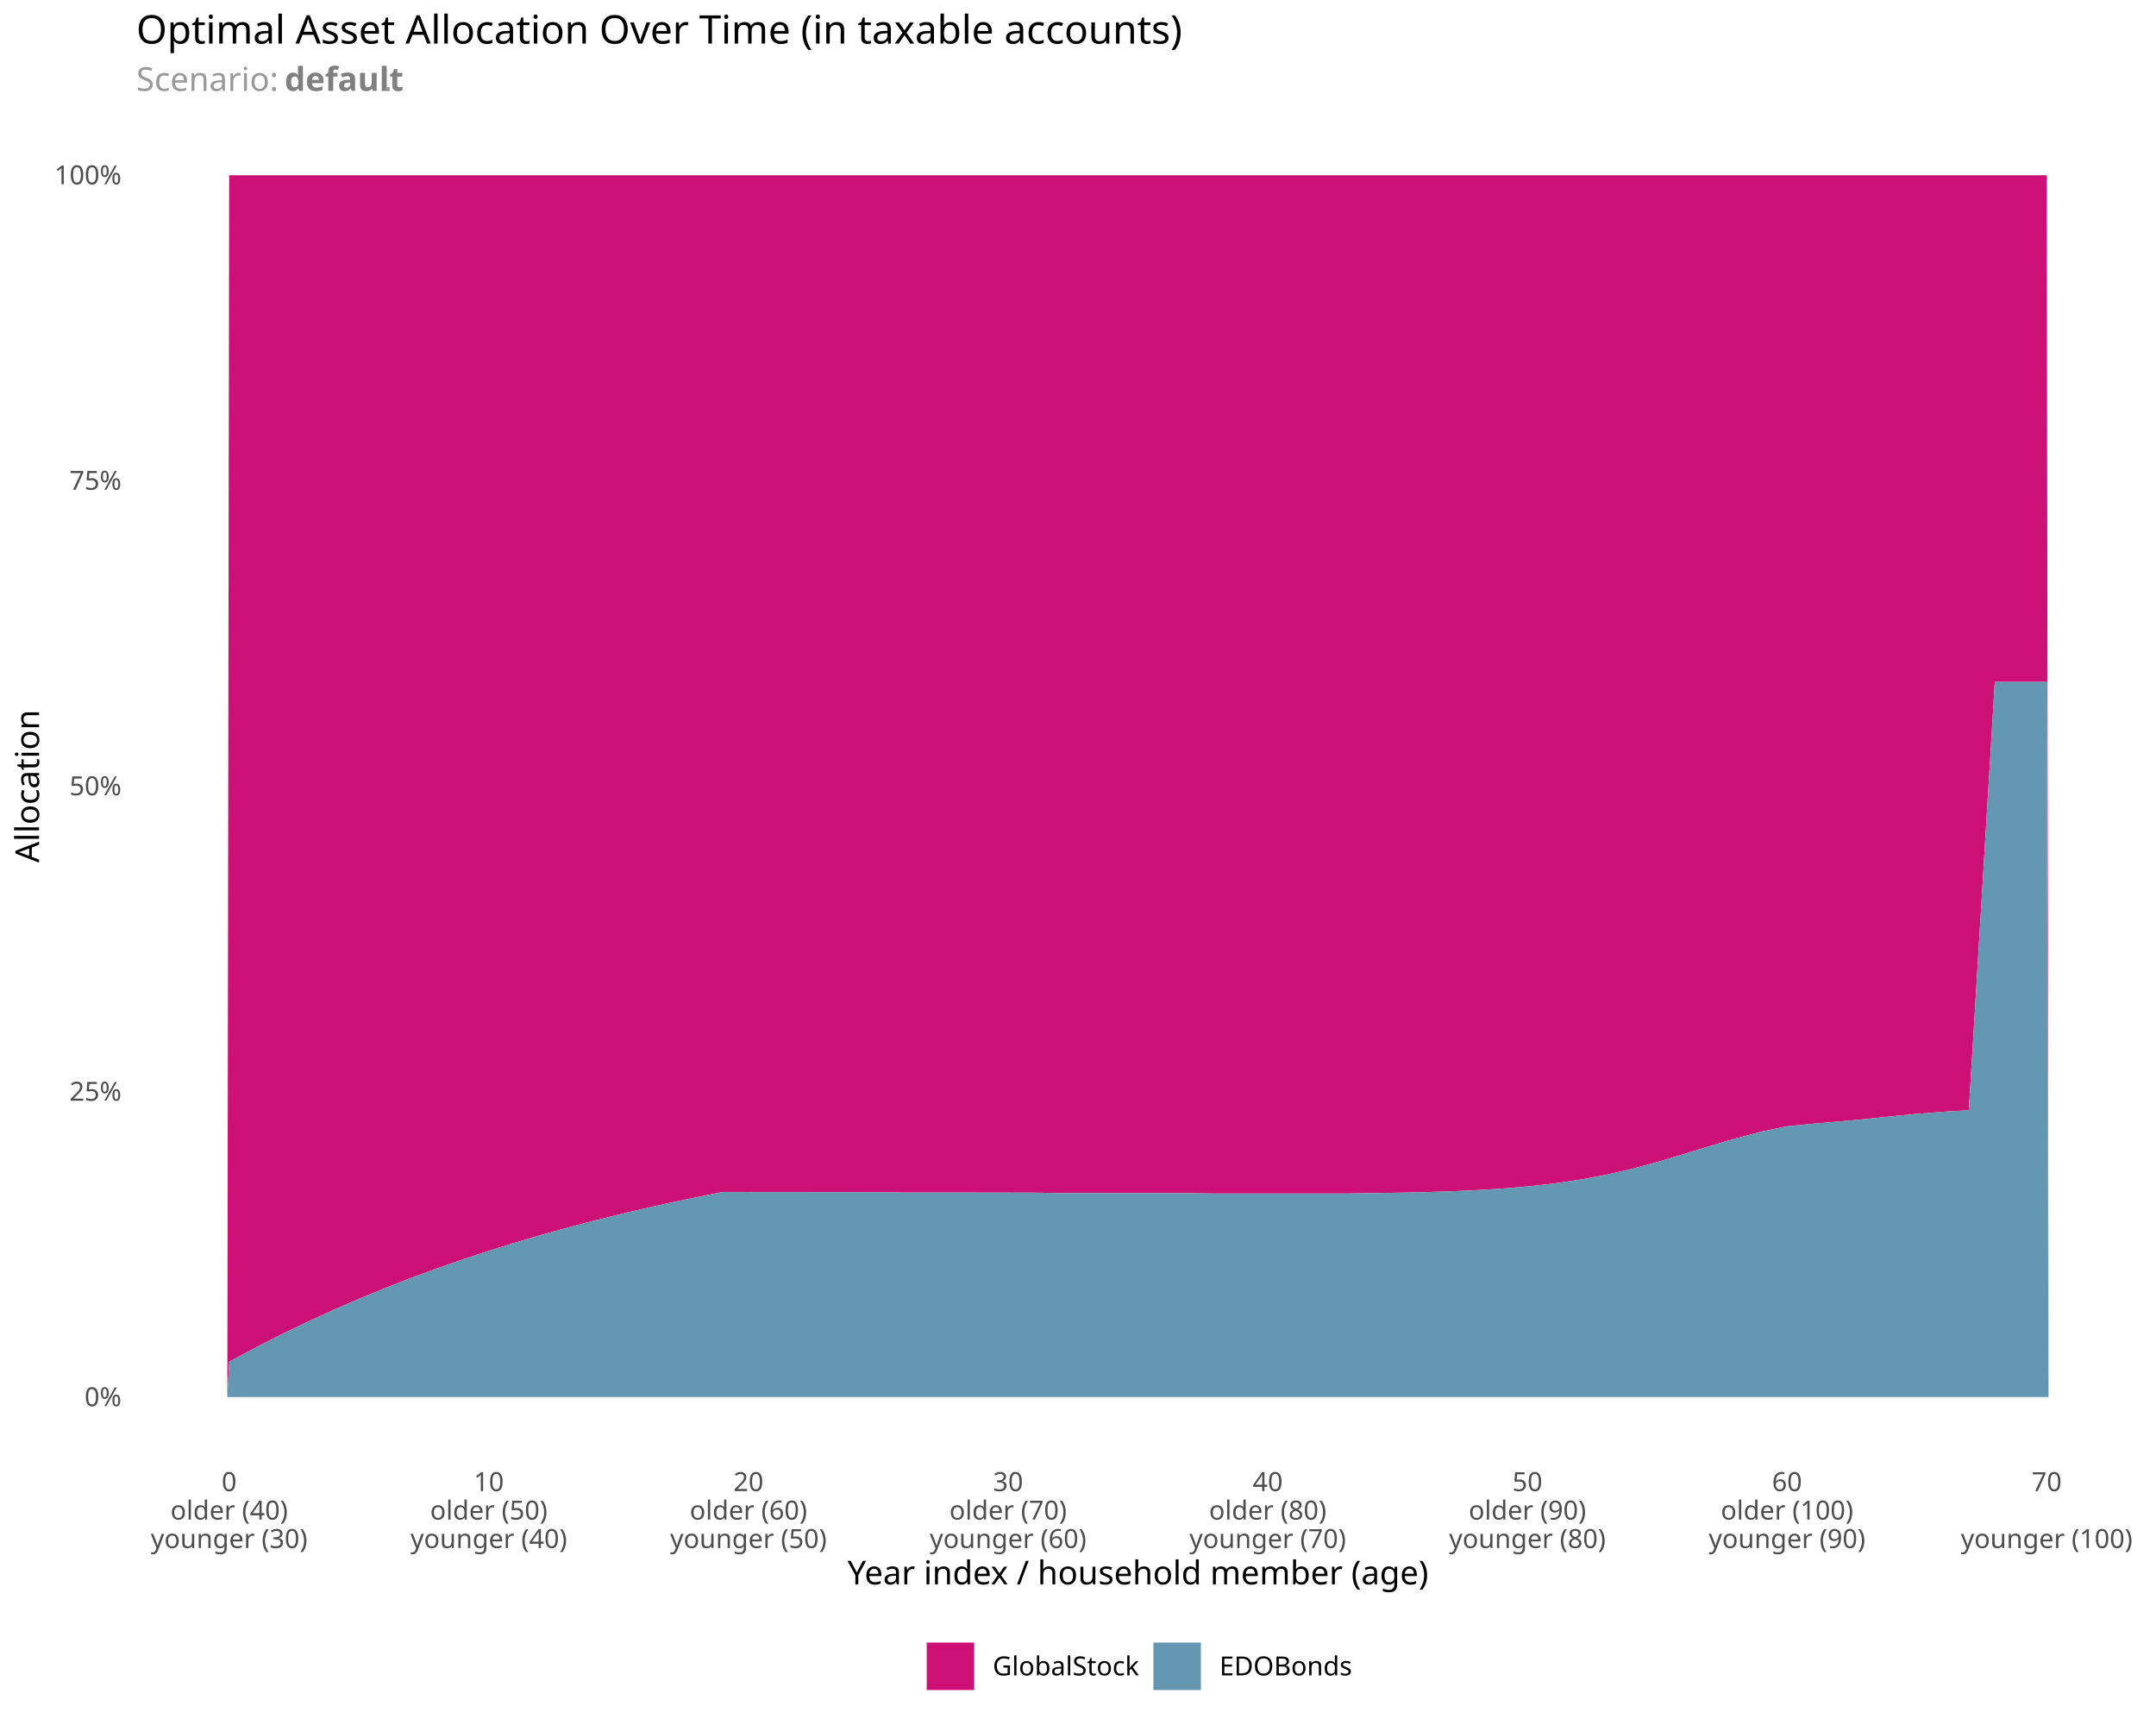
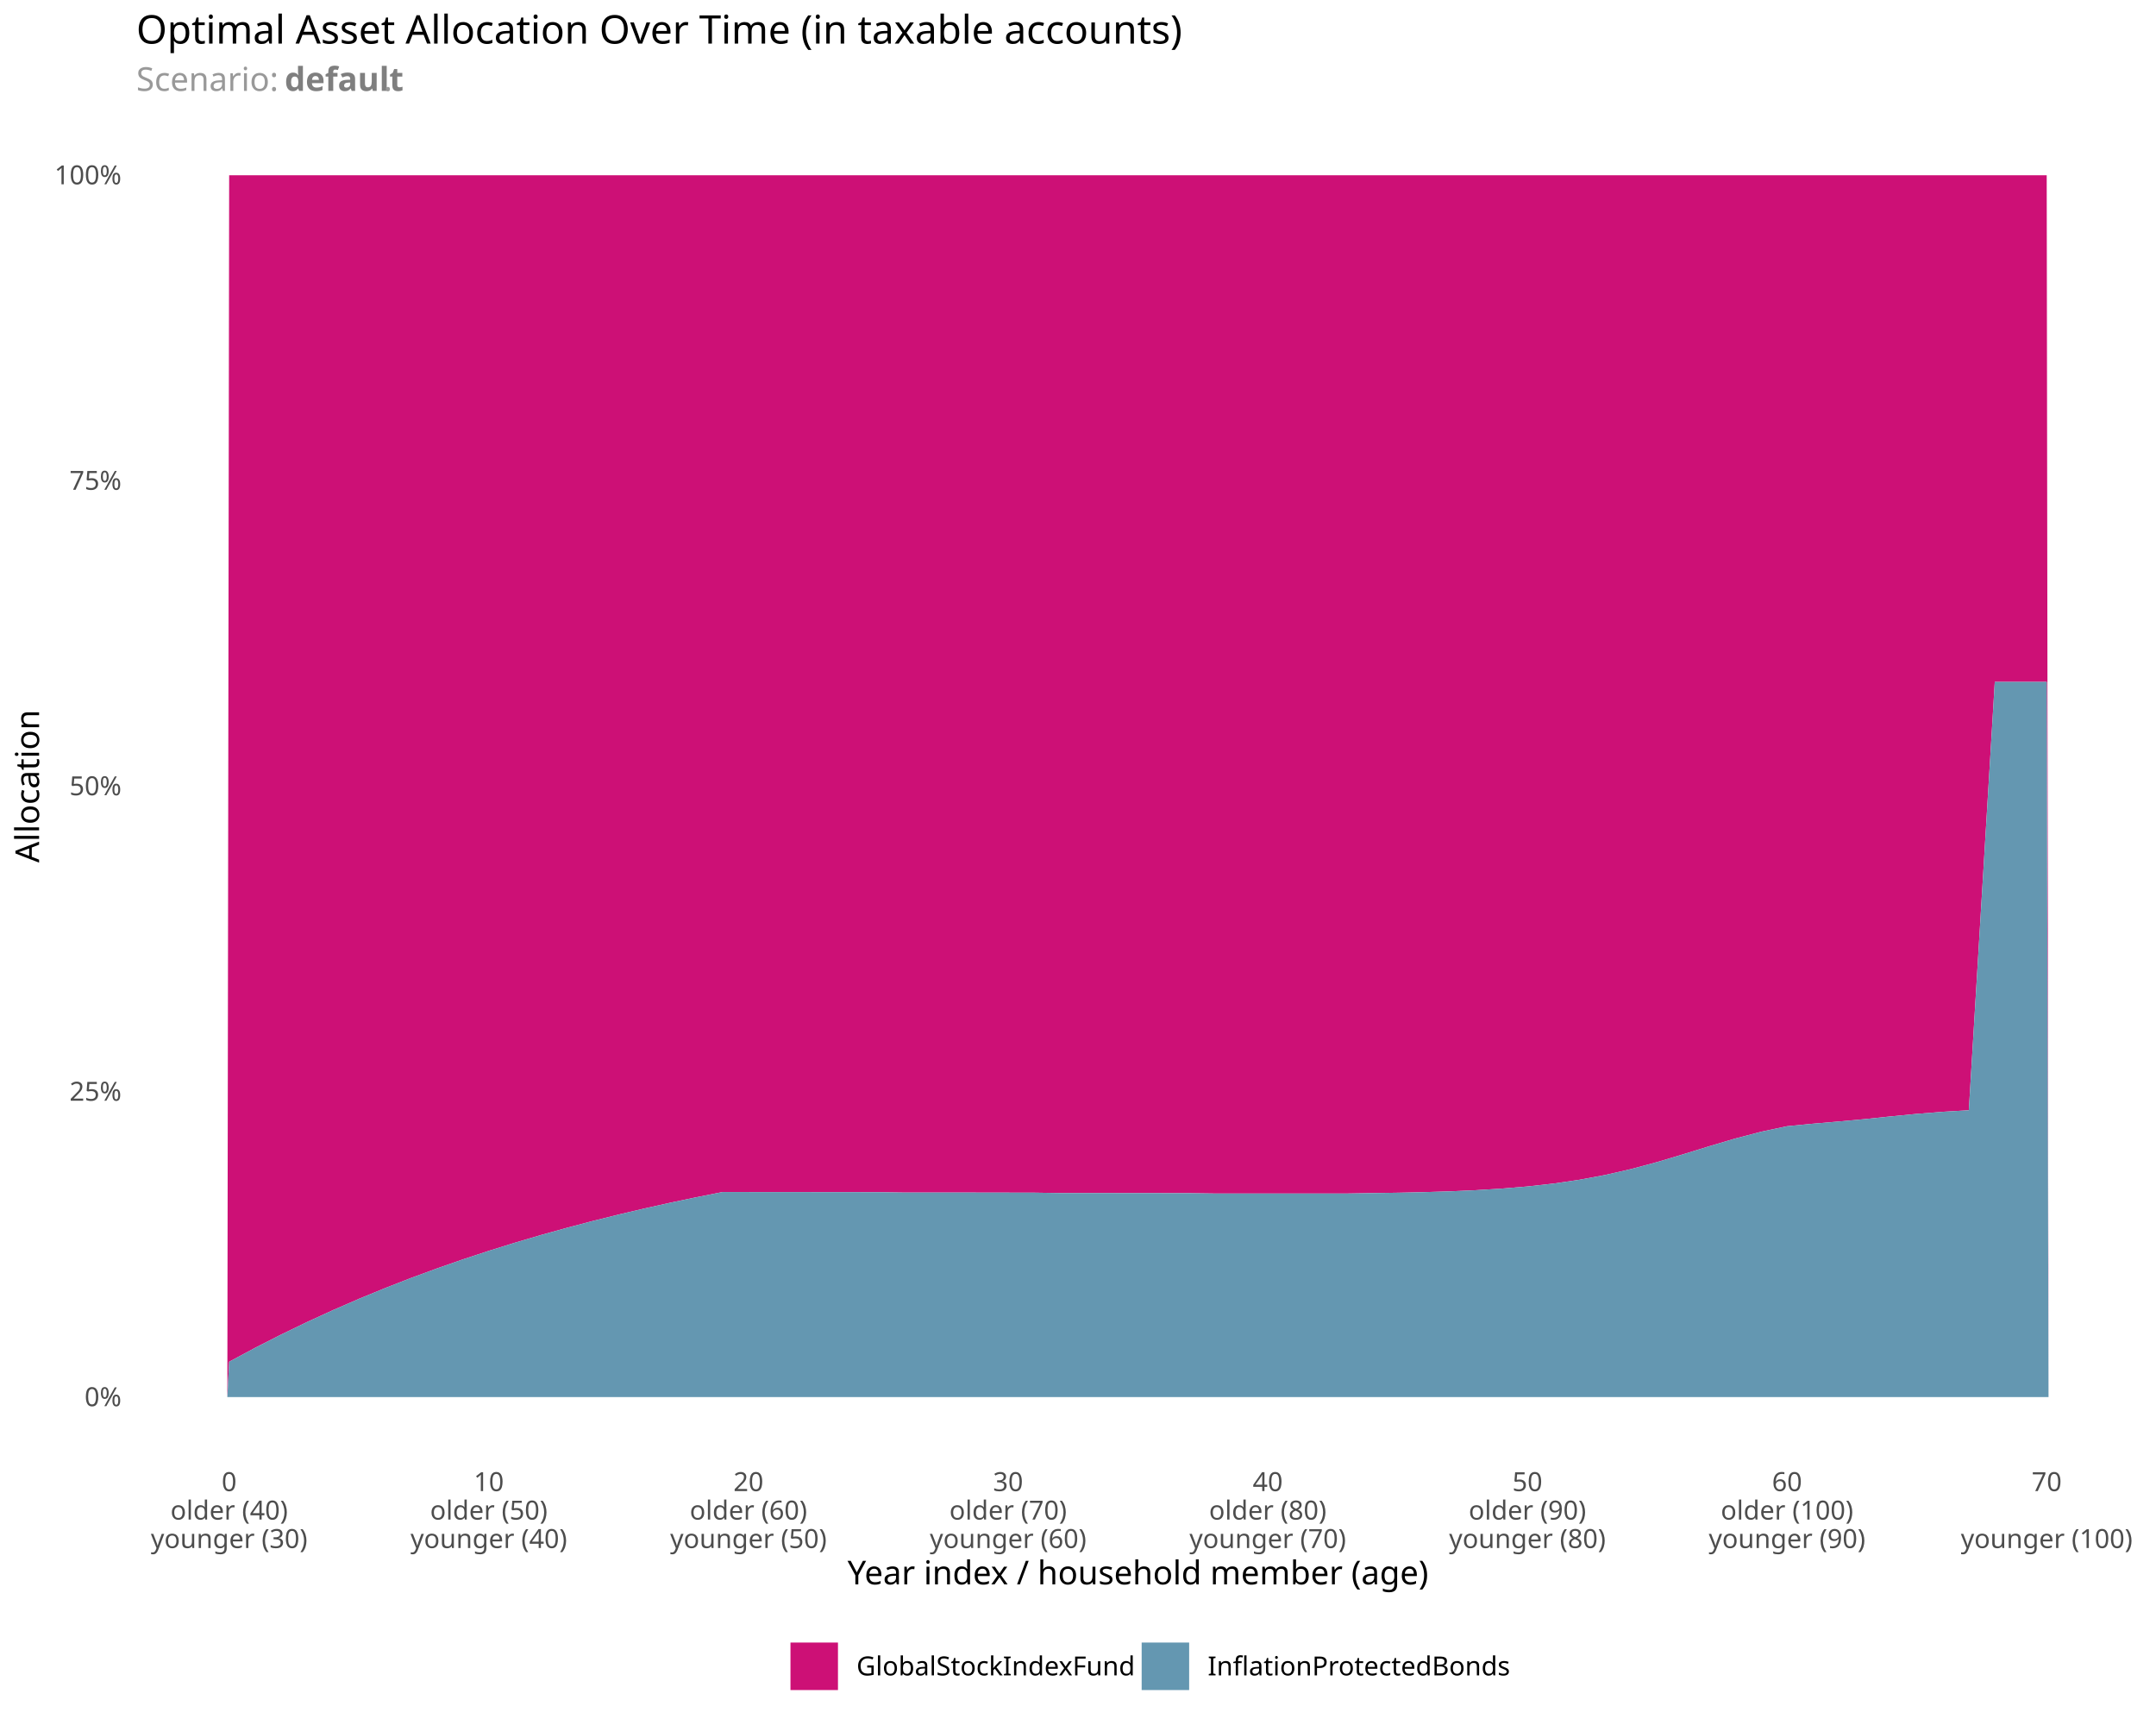
<svg xmlns="http://www.w3.org/2000/svg" class="svglite" data-engine-version="2.0" width="720.00pt" height="576.00pt" viewBox="0 0 720.00 576.00">
  <defs>
    <style type="text/css">
    .svglite line, .svglite polyline, .svglite polygon, .svglite path, .svglite rect, .svglite circle {
      fill: none;
      stroke: #000000;
      stroke-linecap: round;
      stroke-linejoin: round;
      stroke-miterlimit: 10.00;
    }
  </style>
  </defs>
  <rect width="100%" height="100%" style="stroke: none; fill: #FFFFFF;" />
  <defs>
    <clipPath id="cpMC4wMHw3MjAuMDB8MC4wMHw1NzYuMDA=">
      <rect x="0.00" y="0.00" width="720.00" height="576.00" />
    </clipPath>
  </defs>
  <g clip-path="url(#cpMC4wMHw3MjAuMDB8MC4wMHw1NzYuMDA=)">
</g>
  <defs>
    <clipPath id="cpNDUuNTF8NzE0LjUyfDM4LjEyfDQ4Ni45MQ==">
      <rect x="45.51" y="38.12" width="669.01" height="448.79" />
    </clipPath>
  </defs>
  <g clip-path="url(#cpNDUuNTF8NzE0LjUyfDM4LjEyfDQ4Ni45MQ==)">
    <polygon points="76.53,58.52 77.14,58.52 84.59,58.52 85.20,58.52 85.81,58.52 93.26,58.52 93.87,58.52 94.48,58.52 101.94,58.52 102.54,58.52 103.15,58.52 110.61,58.52 111.21,58.52 111.82,58.52 119.28,58.52 119.88,58.52 120.49,58.52 127.95,58.52 128.56,58.52 129.16,58.52 136.62,58.52 137.23,58.52 137.83,58.52 145.29,58.52 145.90,58.52 146.51,58.52 153.96,58.52 154.57,58.52 155.18,58.52 162.63,58.52 163.24,58.52 163.85,58.52 171.30,58.52 171.91,58.52 172.52,58.52 179.98,58.52 180.58,58.52 181.19,58.52 188.65,58.52 189.25,58.52 189.86,58.52 197.32,58.52 197.92,58.52 198.53,58.52 205.99,58.52 206.60,58.52 207.20,58.52 214.66,58.52 215.27,58.52 215.87,58.52 223.33,58.52 223.94,58.52 224.54,58.52 232.00,58.52 232.61,58.52 233.22,58.52 240.67,58.52 241.28,58.52 241.89,58.52 249.34,58.52 249.95,58.52 250.56,58.52 258.01,58.52 258.62,58.52 259.23,58.52 266.69,58.52 267.29,58.52 267.90,58.52 275.36,58.52 275.96,58.52 276.57,58.52 284.03,58.52 284.64,58.52 285.24,58.52 292.70,58.52 293.31,58.52 293.91,58.52 301.37,58.52 301.98,58.52 302.58,58.52 310.04,58.52 310.65,58.52 311.26,58.52 318.71,58.52 319.32,58.52 319.93,58.52 327.38,58.52 327.99,58.52 328.60,58.52 336.05,58.52 336.66,58.52 337.27,58.52 344.73,58.52 345.33,58.52 345.94,58.52 353.40,58.52 354.00,58.52 354.61,58.52 362.07,58.52 362.67,58.52 363.28,58.52 370.74,58.52 371.35,58.52 371.95,58.52 379.41,58.52 380.02,58.52 380.62,58.52 388.08,58.52 388.69,58.52 389.29,58.52 396.75,58.52 397.36,58.52 397.97,58.52 405.42,58.52 406.03,58.52 406.64,58.52 414.09,58.52 414.70,58.52 415.31,58.52 422.77,58.52 423.37,58.52 423.98,58.52 431.44,58.52 432.04,58.52 432.65,58.52 440.11,58.52 440.71,58.52 441.32,58.52 448.78,58.52 449.39,58.52 449.99,58.52 457.45,58.52 458.06,58.52 458.66,58.52 466.12,58.52 466.73,58.52 467.33,58.52 474.79,58.52 475.40,58.52 476.01,58.52 483.46,58.52 484.07,58.52 484.68,58.52 492.13,58.52 492.74,58.52 493.35,58.52 500.80,58.52 501.41,58.52 502.02,58.52 509.48,58.52 510.08,58.52 510.69,58.52 518.15,58.52 518.75,58.52 519.36,58.52 526.82,58.52 527.42,58.52 528.03,58.52 535.49,58.52 536.10,58.52 536.70,58.52 544.16,58.52 544.77,58.52 545.37,58.52 552.83,58.52 553.44,58.52 554.05,58.52 561.50,58.52 562.11,58.52 562.72,58.52 570.17,58.52 570.78,58.52 571.39,58.52 578.84,58.52 579.45,58.52 580.06,58.52 587.52,58.52 588.12,58.52 588.73,58.52 596.19,58.52 596.79,58.52 597.40,58.52 604.86,58.52 605.46,58.52 606.07,58.52 613.53,58.52 614.14,58.52 614.74,58.52 622.20,58.52 622.81,58.52 623.41,58.52 630.87,58.52 631.48,58.52 632.08,58.52 639.54,58.52 640.15,58.52 640.76,58.52 648.21,58.52 648.82,58.52 649.43,58.52 656.88,58.52 657.49,58.52 658.10,58.52 665.56,58.52 666.16,58.52 666.77,58.52 674.23,58.52 674.83,58.52 675.44,58.52 682.90,58.52 683.50,58.52 684.11,466.51 683.50,227.69 682.90,227.69 675.44,227.69 674.83,227.69 674.23,227.69 666.77,227.69 666.16,227.69 665.56,237.70 658.10,360.72 657.49,370.74 656.88,370.77 649.43,371.21 648.82,371.25 648.21,371.30 640.76,371.89 640.15,371.93 639.54,371.99 632.08,372.72 631.48,372.78 630.87,372.84 623.41,373.62 622.81,373.68 622.20,373.74 614.74,374.42 614.14,374.47 613.53,374.53 606.07,375.17 605.46,375.22 604.86,375.28 597.40,376.00 596.79,376.06 596.19,376.19 588.73,377.78 588.12,377.91 587.52,378.07 580.06,380.02 579.45,380.18 578.84,380.36 571.39,382.57 570.78,382.75 570.17,382.94 562.72,385.24 562.11,385.43 561.50,385.61 554.05,387.84 553.44,388.02 552.83,388.18 545.37,390.19 544.77,390.35 544.16,390.49 536.70,392.20 536.10,392.34 535.49,392.45 528.03,393.84 527.42,393.95 526.82,394.04 519.36,395.13 518.75,395.22 518.15,395.28 510.69,396.11 510.08,396.18 509.48,396.23 502.02,396.85 501.41,396.90 500.80,396.94 493.35,397.39 492.74,397.43 492.13,397.46 484.68,397.79 484.07,397.81 483.46,397.83 476.01,398.06 475.40,398.08 474.79,398.10 467.33,398.26 466.73,398.27 466.12,398.28 458.66,398.39 458.06,398.40 457.45,398.41 449.99,398.53 449.39,398.53 448.78,398.54 441.32,398.54 440.71,398.54 440.11,398.54 432.65,398.54 432.04,398.54 431.44,398.54 423.98,398.54 423.37,398.54 422.77,398.54 415.31,398.54 414.70,398.54 414.09,398.54 406.64,398.54 406.03,398.54 405.42,398.53 397.97,398.43 397.36,398.42 396.75,398.42 389.29,398.41 388.69,398.41 388.08,398.41 380.62,398.40 380.02,398.40 379.41,398.40 371.95,398.39 371.35,398.39 370.74,398.39 363.28,398.38 362.67,398.38 362.07,398.38 354.61,398.38 354.00,398.38 353.40,398.37 345.94,398.26 345.33,398.25 344.73,398.25 337.27,398.24 336.66,398.23 336.05,398.23 328.60,398.22 327.99,398.22 327.38,398.22 319.93,398.21 319.32,398.21 318.71,398.21 311.26,398.21 310.65,398.21 310.04,398.21 302.58,398.20 301.98,398.20 301.37,398.20 293.91,398.10 293.31,398.09 292.70,398.09 285.24,398.08 284.64,398.08 284.03,398.08 276.57,398.07 275.96,398.07 275.36,398.07 267.90,398.06 267.29,398.06 266.69,398.06 259.23,398.05 258.62,398.05 258.01,398.05 250.56,398.05 249.95,398.04 249.34,398.04 241.89,398.04 241.28,398.04 240.67,398.16 233.22,399.65 232.61,399.77 232.00,399.89 224.54,401.46 223.94,401.59 223.33,401.72 215.87,403.38 215.27,403.52 214.66,403.66 207.20,405.41 206.60,405.56 205.99,405.71 198.53,407.56 197.92,407.71 197.32,407.87 189.86,409.84 189.25,410.00 188.65,410.17 181.19,412.24 180.58,412.41 179.98,412.59 172.52,414.79 171.91,414.97 171.30,415.16 163.85,417.48 163.24,417.67 162.63,417.87 155.18,420.33 154.57,420.53 153.96,420.74 146.51,423.34 145.90,423.55 145.29,423.78 137.83,426.52 137.23,426.75 136.62,426.98 129.16,429.89 128.56,430.13 127.95,430.38 120.49,433.44 119.88,433.69 119.28,433.96 111.82,437.20 111.21,437.46 110.61,437.74 103.15,441.16 102.54,441.44 101.94,441.73 94.48,445.34 93.87,445.63 93.26,445.94 85.81,449.74 85.20,450.05 84.59,450.38 77.14,454.38 76.53,454.71 75.92,466.51 " style="stroke-width: 0.00; stroke: none; stroke-linecap: butt; fill: #CD1076;" />
    <polyline points="76.53,58.52 77.14,58.52 84.59,58.52 85.20,58.52 85.81,58.52 93.26,58.52 93.87,58.52 94.48,58.52 101.94,58.52 102.54,58.52 103.15,58.52 110.61,58.52 111.21,58.52 111.82,58.52 119.28,58.52 119.88,58.52 120.49,58.52 127.95,58.52 128.56,58.52 129.16,58.52 136.62,58.52 137.23,58.52 137.83,58.52 145.29,58.52 145.90,58.52 146.51,58.52 153.96,58.52 154.57,58.52 155.18,58.52 162.63,58.52 163.24,58.52 163.85,58.52 171.30,58.52 171.91,58.52 172.52,58.52 179.98,58.52 180.58,58.52 181.19,58.52 188.65,58.52 189.25,58.52 189.86,58.52 197.32,58.52 197.92,58.52 198.53,58.52 205.99,58.52 206.60,58.52 207.20,58.52 214.66,58.52 215.27,58.52 215.87,58.52 223.33,58.52 223.94,58.52 224.54,58.52 232.00,58.52 232.61,58.52 233.22,58.52 240.67,58.52 241.28,58.52 241.89,58.52 249.34,58.52 249.95,58.52 250.56,58.52 258.01,58.52 258.62,58.52 259.23,58.52 266.69,58.52 267.29,58.52 267.90,58.52 275.36,58.52 275.96,58.52 276.57,58.52 284.03,58.52 284.64,58.52 285.24,58.52 292.70,58.52 293.31,58.52 293.91,58.52 301.37,58.52 301.98,58.52 302.58,58.52 310.04,58.52 310.65,58.52 311.26,58.52 318.71,58.52 319.32,58.52 319.93,58.52 327.38,58.52 327.99,58.52 328.60,58.52 336.05,58.52 336.66,58.52 337.27,58.52 344.73,58.52 345.33,58.52 345.94,58.52 353.40,58.52 354.00,58.52 354.61,58.52 362.07,58.52 362.67,58.52 363.28,58.52 370.74,58.52 371.35,58.52 371.95,58.52 379.41,58.52 380.02,58.52 380.62,58.52 388.08,58.52 388.69,58.52 389.29,58.52 396.75,58.52 397.36,58.52 397.97,58.52 405.42,58.52 406.03,58.52 406.64,58.52 414.09,58.52 414.70,58.52 415.31,58.52 422.77,58.52 423.37,58.52 423.98,58.52 431.44,58.52 432.04,58.52 432.65,58.52 440.11,58.52 440.71,58.52 441.32,58.52 448.78,58.52 449.39,58.52 449.99,58.52 457.45,58.52 458.06,58.52 458.66,58.52 466.12,58.52 466.73,58.52 467.33,58.52 474.79,58.52 475.40,58.52 476.01,58.52 483.46,58.52 484.07,58.52 484.68,58.52 492.13,58.52 492.74,58.52 493.35,58.52 500.80,58.52 501.41,58.52 502.02,58.52 509.48,58.52 510.08,58.52 510.69,58.52 518.15,58.52 518.75,58.52 519.36,58.52 526.82,58.52 527.42,58.52 528.03,58.52 535.49,58.52 536.10,58.52 536.70,58.52 544.16,58.52 544.77,58.52 545.37,58.52 552.83,58.52 553.44,58.52 554.05,58.52 561.50,58.52 562.11,58.52 562.72,58.52 570.17,58.52 570.78,58.52 571.39,58.52 578.84,58.52 579.45,58.52 580.06,58.52 587.52,58.52 588.12,58.52 588.73,58.52 596.19,58.52 596.79,58.52 597.40,58.52 604.86,58.52 605.46,58.52 606.07,58.52 613.53,58.52 614.14,58.52 614.74,58.52 622.20,58.52 622.81,58.52 623.41,58.52 630.87,58.52 631.48,58.52 632.08,58.52 639.54,58.52 640.15,58.52 640.76,58.52 648.21,58.52 648.82,58.52 649.43,58.52 656.88,58.52 657.49,58.52 658.10,58.52 665.56,58.52 666.16,58.52 666.77,58.52 674.23,58.52 674.83,58.52 675.44,58.52 682.90,58.52 683.50,58.52 " style="stroke-width: 1.07; stroke: none; stroke-linecap: butt;" />
    <polygon points="76.53,454.71 77.14,454.38 84.59,450.38 85.20,450.05 85.81,449.74 93.26,445.94 93.87,445.63 94.48,445.34 101.94,441.73 102.54,441.44 103.15,441.16 110.61,437.74 111.21,437.46 111.82,437.20 119.28,433.96 119.88,433.69 120.49,433.44 127.95,430.38 128.56,430.13 129.16,429.89 136.62,426.98 137.23,426.75 137.83,426.52 145.29,423.78 145.90,423.55 146.51,423.34 153.96,420.74 154.57,420.53 155.18,420.33 162.63,417.87 163.24,417.67 163.85,417.48 171.30,415.16 171.91,414.97 172.52,414.79 179.98,412.59 180.58,412.41 181.19,412.24 188.65,410.17 189.25,410.00 189.86,409.84 197.32,407.87 197.92,407.71 198.53,407.56 205.99,405.71 206.60,405.56 207.20,405.41 214.66,403.66 215.27,403.52 215.87,403.38 223.33,401.72 223.94,401.59 224.54,401.46 232.00,399.89 232.61,399.77 233.22,399.65 240.67,398.16 241.28,398.04 241.89,398.04 249.34,398.04 249.95,398.04 250.56,398.05 258.01,398.05 258.62,398.05 259.23,398.05 266.69,398.06 267.29,398.06 267.90,398.06 275.36,398.07 275.96,398.07 276.57,398.07 284.03,398.08 284.64,398.08 285.24,398.08 292.70,398.09 293.31,398.09 293.91,398.10 301.37,398.20 301.98,398.20 302.58,398.20 310.04,398.21 310.65,398.21 311.26,398.21 318.71,398.21 319.32,398.21 319.93,398.21 327.38,398.22 327.99,398.22 328.60,398.22 336.05,398.23 336.66,398.23 337.27,398.24 344.73,398.25 345.33,398.25 345.94,398.26 353.40,398.37 354.00,398.38 354.61,398.38 362.07,398.38 362.67,398.38 363.28,398.38 370.74,398.39 371.35,398.39 371.95,398.39 379.41,398.40 380.02,398.40 380.62,398.40 388.08,398.41 388.69,398.41 389.29,398.41 396.75,398.42 397.36,398.42 397.97,398.43 405.42,398.53 406.03,398.54 406.64,398.54 414.09,398.54 414.70,398.54 415.31,398.54 422.77,398.54 423.37,398.54 423.98,398.54 431.44,398.54 432.04,398.54 432.65,398.54 440.11,398.54 440.71,398.54 441.32,398.54 448.78,398.54 449.39,398.53 449.99,398.53 457.45,398.41 458.06,398.40 458.66,398.39 466.12,398.28 466.73,398.27 467.33,398.26 474.79,398.10 475.40,398.08 476.01,398.06 483.46,397.83 484.07,397.81 484.68,397.79 492.13,397.46 492.74,397.43 493.35,397.39 500.80,396.94 501.41,396.90 502.02,396.85 509.48,396.23 510.08,396.18 510.69,396.11 518.15,395.28 518.75,395.22 519.36,395.13 526.82,394.04 527.42,393.95 528.03,393.84 535.49,392.45 536.10,392.34 536.70,392.20 544.16,390.49 544.77,390.35 545.37,390.19 552.83,388.18 553.44,388.02 554.05,387.84 561.50,385.61 562.11,385.43 562.72,385.24 570.17,382.94 570.78,382.75 571.39,382.57 578.84,380.36 579.45,380.18 580.06,380.02 587.52,378.07 588.12,377.91 588.73,377.78 596.19,376.19 596.79,376.06 597.40,376.00 604.86,375.28 605.46,375.22 606.07,375.17 613.53,374.53 614.14,374.47 614.74,374.42 622.20,373.74 622.81,373.68 623.41,373.62 630.87,372.84 631.48,372.78 632.08,372.72 639.54,371.99 640.15,371.93 640.76,371.89 648.21,371.30 648.82,371.25 649.43,371.21 656.88,370.77 657.49,370.74 658.10,360.72 665.56,237.70 666.16,227.69 666.77,227.69 674.23,227.69 674.83,227.69 675.44,227.69 682.90,227.69 683.50,227.69 684.11,466.51 683.50,466.51 682.90,466.51 675.44,466.51 674.83,466.51 674.23,466.51 666.77,466.51 666.16,466.51 665.56,466.51 658.10,466.51 657.49,466.51 656.88,466.51 649.43,466.51 648.82,466.51 648.21,466.51 640.76,466.51 640.15,466.51 639.54,466.51 632.08,466.51 631.48,466.51 630.87,466.51 623.41,466.51 622.81,466.51 622.20,466.51 614.74,466.51 614.14,466.51 613.53,466.51 606.07,466.51 605.46,466.51 604.86,466.51 597.40,466.51 596.79,466.51 596.19,466.51 588.73,466.51 588.12,466.51 587.52,466.51 580.06,466.51 579.45,466.51 578.84,466.51 571.39,466.51 570.78,466.51 570.17,466.51 562.72,466.51 562.11,466.51 561.50,466.51 554.05,466.51 553.44,466.51 552.83,466.51 545.37,466.51 544.77,466.51 544.16,466.51 536.70,466.51 536.10,466.51 535.49,466.51 528.03,466.51 527.42,466.51 526.82,466.51 519.36,466.51 518.75,466.51 518.15,466.51 510.69,466.51 510.08,466.51 509.48,466.51 502.02,466.51 501.41,466.51 500.80,466.51 493.35,466.51 492.74,466.51 492.13,466.51 484.68,466.51 484.07,466.51 483.46,466.51 476.01,466.51 475.40,466.51 474.79,466.51 467.33,466.51 466.73,466.51 466.12,466.51 458.66,466.51 458.06,466.51 457.45,466.51 449.99,466.51 449.39,466.51 448.78,466.51 441.32,466.51 440.71,466.51 440.11,466.51 432.65,466.51 432.04,466.51 431.44,466.51 423.98,466.51 423.37,466.51 422.77,466.51 415.31,466.51 414.70,466.51 414.09,466.51 406.64,466.51 406.03,466.51 405.42,466.51 397.97,466.51 397.36,466.51 396.75,466.51 389.29,466.51 388.69,466.51 388.08,466.51 380.62,466.51 380.02,466.51 379.41,466.51 371.95,466.51 371.35,466.51 370.74,466.51 363.28,466.51 362.67,466.51 362.07,466.51 354.61,466.51 354.00,466.51 353.40,466.51 345.94,466.51 345.33,466.51 344.73,466.51 337.27,466.51 336.66,466.51 336.05,466.51 328.60,466.51 327.99,466.51 327.38,466.51 319.93,466.51 319.32,466.51 318.71,466.51 311.26,466.51 310.65,466.51 310.04,466.51 302.58,466.51 301.98,466.51 301.37,466.51 293.91,466.51 293.31,466.51 292.70,466.51 285.24,466.51 284.64,466.51 284.03,466.51 276.57,466.51 275.96,466.51 275.36,466.51 267.90,466.51 267.29,466.51 266.69,466.51 259.23,466.51 258.62,466.51 258.01,466.51 250.56,466.51 249.95,466.51 249.34,466.51 241.89,466.51 241.28,466.51 240.67,466.51 233.22,466.51 232.61,466.51 232.00,466.51 224.54,466.51 223.94,466.51 223.33,466.51 215.87,466.51 215.27,466.51 214.66,466.51 207.20,466.51 206.60,466.51 205.99,466.51 198.53,466.51 197.92,466.51 197.32,466.51 189.86,466.51 189.25,466.51 188.65,466.51 181.19,466.51 180.58,466.51 179.98,466.51 172.52,466.51 171.91,466.51 171.30,466.51 163.85,466.51 163.24,466.51 162.63,466.51 155.18,466.51 154.57,466.51 153.96,466.51 146.51,466.51 145.90,466.51 145.29,466.51 137.83,466.51 137.23,466.51 136.62,466.51 129.16,466.51 128.56,466.51 127.95,466.51 120.49,466.51 119.88,466.51 119.28,466.51 111.82,466.51 111.21,466.51 110.61,466.51 103.15,466.51 102.54,466.51 101.94,466.51 94.48,466.51 93.87,466.51 93.26,466.51 85.81,466.51 85.20,466.51 84.59,466.51 77.14,466.51 76.53,466.51 75.92,466.51 " style="stroke-width: 0.00; stroke: none; stroke-linecap: butt; fill: #6497B1;" />
    <polyline points="76.53,454.71 77.14,454.38 84.59,450.38 85.20,450.05 85.81,449.74 93.26,445.94 93.87,445.63 94.48,445.34 101.94,441.73 102.54,441.44 103.15,441.16 110.61,437.74 111.21,437.46 111.82,437.20 119.28,433.96 119.88,433.69 120.49,433.44 127.95,430.38 128.56,430.13 129.16,429.89 136.62,426.98 137.23,426.75 137.83,426.52 145.29,423.78 145.90,423.55 146.51,423.34 153.96,420.74 154.57,420.53 155.18,420.33 162.63,417.87 163.24,417.67 163.85,417.48 171.30,415.16 171.91,414.97 172.52,414.79 179.98,412.59 180.58,412.41 181.19,412.24 188.65,410.17 189.25,410.00 189.86,409.84 197.32,407.87 197.92,407.71 198.53,407.56 205.99,405.71 206.60,405.56 207.20,405.41 214.66,403.66 215.27,403.52 215.87,403.38 223.33,401.72 223.94,401.59 224.54,401.46 232.00,399.89 232.61,399.77 233.22,399.65 240.67,398.16 241.28,398.04 241.89,398.04 249.34,398.04 249.95,398.04 250.56,398.05 258.01,398.05 258.62,398.05 259.23,398.05 266.69,398.06 267.29,398.06 267.90,398.06 275.36,398.07 275.96,398.07 276.57,398.07 284.03,398.08 284.64,398.08 285.24,398.08 292.70,398.09 293.31,398.09 293.91,398.10 301.37,398.20 301.98,398.20 302.58,398.20 310.04,398.21 310.65,398.21 311.26,398.21 318.71,398.21 319.32,398.21 319.93,398.21 327.38,398.22 327.99,398.22 328.60,398.22 336.05,398.23 336.66,398.23 337.27,398.24 344.73,398.25 345.33,398.25 345.94,398.26 353.40,398.37 354.00,398.38 354.61,398.38 362.07,398.38 362.67,398.38 363.28,398.38 370.74,398.39 371.35,398.39 371.95,398.39 379.41,398.40 380.02,398.40 380.62,398.40 388.08,398.41 388.69,398.41 389.29,398.41 396.75,398.42 397.36,398.42 397.97,398.43 405.42,398.53 406.03,398.54 406.64,398.54 414.09,398.54 414.70,398.54 415.31,398.54 422.77,398.54 423.37,398.54 423.98,398.54 431.44,398.54 432.04,398.54 432.65,398.54 440.11,398.54 440.71,398.54 441.32,398.54 448.78,398.54 449.39,398.53 449.99,398.53 457.45,398.41 458.06,398.40 458.66,398.39 466.12,398.28 466.73,398.27 467.33,398.26 474.79,398.10 475.40,398.08 476.01,398.06 483.46,397.83 484.07,397.81 484.68,397.79 492.13,397.46 492.74,397.43 493.35,397.39 500.80,396.94 501.41,396.90 502.02,396.85 509.48,396.23 510.08,396.18 510.69,396.11 518.15,395.28 518.75,395.22 519.36,395.13 526.82,394.04 527.42,393.95 528.03,393.84 535.49,392.45 536.10,392.34 536.70,392.20 544.16,390.49 544.77,390.35 545.37,390.19 552.83,388.18 553.44,388.02 554.05,387.84 561.50,385.61 562.11,385.43 562.72,385.24 570.17,382.94 570.78,382.75 571.39,382.57 578.84,380.36 579.45,380.18 580.06,380.02 587.52,378.07 588.12,377.91 588.73,377.78 596.19,376.19 596.79,376.06 597.40,376.00 604.86,375.28 605.46,375.22 606.07,375.17 613.53,374.53 614.14,374.47 614.74,374.42 622.20,373.74 622.81,373.68 623.41,373.62 630.87,372.84 631.48,372.78 632.08,372.72 639.54,371.99 640.15,371.93 640.76,371.89 648.21,371.30 648.82,371.25 649.43,371.21 656.88,370.77 657.49,370.74 658.10,360.72 665.56,237.70 666.16,227.69 666.77,227.69 674.23,227.69 674.83,227.69 675.44,227.69 682.90,227.69 683.50,227.69 " style="stroke-width: 1.07; stroke: none; stroke-linecap: butt;" />
  </g>
  <g clip-path="url(#cpMC4wMHw3MjAuMDB8MC4wMHw1NzYuMDA=)">
    <text x="40.58" y="469.54" text-anchor="end" style="font-size: 8.80px; fill: #4D4D4D; font-family: sans;" textLength="12.72px" lengthAdjust="spacingAndGlyphs">0%</text>
    <text x="40.58" y="367.54" text-anchor="end" style="font-size: 8.80px; fill: #4D4D4D; font-family: sans;" textLength="17.61px" lengthAdjust="spacingAndGlyphs">25%</text>
    <text x="40.58" y="265.54" text-anchor="end" style="font-size: 8.80px; fill: #4D4D4D; font-family: sans;" textLength="17.61px" lengthAdjust="spacingAndGlyphs">50%</text>
    <text x="40.58" y="163.54" text-anchor="end" style="font-size: 8.80px; fill: #4D4D4D; font-family: sans;" textLength="17.61px" lengthAdjust="spacingAndGlyphs">75%</text>
    <text x="40.58" y="61.54" text-anchor="end" style="font-size: 8.80px; fill: #4D4D4D; font-family: sans;" textLength="22.51px" lengthAdjust="spacingAndGlyphs">100%</text>
    <text x="76.53" y="497.89" text-anchor="middle" style="font-size: 8.80px; fill: #4D4D4D; font-family: sans;" textLength="4.89px" lengthAdjust="spacingAndGlyphs">0</text>
    <text x="76.53" y="507.40" text-anchor="middle" style="font-size: 8.80px; fill: #4D4D4D; font-family: sans;" textLength="37.66px" lengthAdjust="spacingAndGlyphs">older (40)</text>
    <text x="76.53" y="516.90" text-anchor="middle" style="font-size: 8.80px; fill: #4D4D4D; font-family: sans;" textLength="49.90px" lengthAdjust="spacingAndGlyphs">younger (30)</text>
    <text x="163.24" y="497.89" text-anchor="middle" style="font-size: 8.80px; fill: #4D4D4D; font-family: sans;" textLength="9.79px" lengthAdjust="spacingAndGlyphs">10</text>
    <text x="163.24" y="507.40" text-anchor="middle" style="font-size: 8.80px; fill: #4D4D4D; font-family: sans;" textLength="37.66px" lengthAdjust="spacingAndGlyphs">older (50)</text>
    <text x="163.24" y="516.90" text-anchor="middle" style="font-size: 8.80px; fill: #4D4D4D; font-family: sans;" textLength="49.90px" lengthAdjust="spacingAndGlyphs">younger (40)</text>
    <text x="249.95" y="497.89" text-anchor="middle" style="font-size: 8.80px; fill: #4D4D4D; font-family: sans;" textLength="9.79px" lengthAdjust="spacingAndGlyphs">20</text>
    <text x="249.95" y="507.40" text-anchor="middle" style="font-size: 8.80px; fill: #4D4D4D; font-family: sans;" textLength="37.66px" lengthAdjust="spacingAndGlyphs">older (60)</text>
    <text x="249.95" y="516.90" text-anchor="middle" style="font-size: 8.80px; fill: #4D4D4D; font-family: sans;" textLength="49.90px" lengthAdjust="spacingAndGlyphs">younger (50)</text>
    <text x="336.66" y="497.89" text-anchor="middle" style="font-size: 8.80px; fill: #4D4D4D; font-family: sans;" textLength="9.79px" lengthAdjust="spacingAndGlyphs">30</text>
    <text x="336.66" y="507.40" text-anchor="middle" style="font-size: 8.80px; fill: #4D4D4D; font-family: sans;" textLength="37.66px" lengthAdjust="spacingAndGlyphs">older (70)</text>
    <text x="336.66" y="516.90" text-anchor="middle" style="font-size: 8.80px; fill: #4D4D4D; font-family: sans;" textLength="49.90px" lengthAdjust="spacingAndGlyphs">younger (60)</text>
    <text x="423.37" y="497.89" text-anchor="middle" style="font-size: 8.80px; fill: #4D4D4D; font-family: sans;" textLength="9.79px" lengthAdjust="spacingAndGlyphs">40</text>
    <text x="423.37" y="507.40" text-anchor="middle" style="font-size: 8.80px; fill: #4D4D4D; font-family: sans;" textLength="37.66px" lengthAdjust="spacingAndGlyphs">older (80)</text>
    <text x="423.37" y="516.90" text-anchor="middle" style="font-size: 8.80px; fill: #4D4D4D; font-family: sans;" textLength="49.90px" lengthAdjust="spacingAndGlyphs">younger (70)</text>
    <text x="510.08" y="497.89" text-anchor="middle" style="font-size: 8.80px; fill: #4D4D4D; font-family: sans;" textLength="9.79px" lengthAdjust="spacingAndGlyphs">50</text>
    <text x="510.08" y="507.40" text-anchor="middle" style="font-size: 8.80px; fill: #4D4D4D; font-family: sans;" textLength="37.66px" lengthAdjust="spacingAndGlyphs">older (90)</text>
    <text x="510.08" y="516.90" text-anchor="middle" style="font-size: 8.80px; fill: #4D4D4D; font-family: sans;" textLength="49.90px" lengthAdjust="spacingAndGlyphs">younger (80)</text>
    <text x="596.79" y="497.89" text-anchor="middle" style="font-size: 8.80px; fill: #4D4D4D; font-family: sans;" textLength="9.79px" lengthAdjust="spacingAndGlyphs">60</text>
    <text x="596.79" y="507.40" text-anchor="middle" style="font-size: 8.80px; fill: #4D4D4D; font-family: sans;" textLength="42.56px" lengthAdjust="spacingAndGlyphs">older (100)</text>
    <text x="596.79" y="516.90" text-anchor="middle" style="font-size: 8.80px; fill: #4D4D4D; font-family: sans;" textLength="49.90px" lengthAdjust="spacingAndGlyphs">younger (90)</text>
    <text x="683.50" y="497.89" text-anchor="middle" style="font-size: 8.80px; fill: #4D4D4D; font-family: sans;" textLength="9.79px" lengthAdjust="spacingAndGlyphs">70</text>
    <text x="683.50" y="507.40" text-anchor="middle" style="font-size: 8.80px; fill: #4D4D4D; font-family: sans;" textLength="0.00px" lengthAdjust="spacingAndGlyphs" />
    <text x="683.50" y="516.90" text-anchor="middle" style="font-size: 8.80px; fill: #4D4D4D; font-family: sans;" textLength="54.80px" lengthAdjust="spacingAndGlyphs">younger (100)</text>
    <text x="380.02" y="529.04" text-anchor="middle" style="font-size: 11.00px; font-family: sans;" textLength="184.68px" lengthAdjust="spacingAndGlyphs">Year index / household member (age)</text>
    <text transform="translate(13.05,262.51) rotate(-90)" text-anchor="middle" style="font-size: 11.00px; font-family: sans;" textLength="47.70px" lengthAdjust="spacingAndGlyphs">Allocation</text>
-     <rect x="309.48" y="548.47" width="15.86" height="15.86" style="stroke-width: 1.07; stroke: none; stroke-linecap: butt; stroke-linejoin: miter; fill: #CD1076;" />
-     <rect x="385.18" y="548.47" width="15.86" height="15.86" style="stroke-width: 1.07; stroke: none; stroke-linecap: butt; stroke-linejoin: miter; fill: #6497B1;" />
-     <text x="331.53" y="559.43" style="font-size: 8.80px; font-family: sans;" textLength="47.46px" lengthAdjust="spacingAndGlyphs">GlobalStock</text>
-     <text x="407.23" y="559.43" style="font-size: 8.80px; font-family: sans;" textLength="44.04px" lengthAdjust="spacingAndGlyphs">EDOBonds</text>
+     <rect x="263.98" y="548.47" width="15.86" height="15.86" style="stroke-width: 1.07; stroke: none; stroke-linecap: butt; stroke-linejoin: miter; fill: #CD1076;" />
+     <rect x="381.26" y="548.47" width="15.86" height="15.86" style="stroke-width: 1.07; stroke: none; stroke-linecap: butt; stroke-linejoin: miter; fill: #6497B1;" />
+     <text x="286.03" y="559.43" style="font-size: 8.80px; font-family: sans;" textLength="89.05px" lengthAdjust="spacingAndGlyphs">GlobalStockIndexFund</text>
+     <text x="403.31" y="559.43" style="font-size: 8.80px; font-family: sans;" textLength="93.45px" lengthAdjust="spacingAndGlyphs">InflationProtectedBonds</text>
    <text x="45.51" y="30.35" style="font-size: 11.00px; fill: #999999; font-family: sans;" textLength="46.48px" lengthAdjust="spacingAndGlyphs">Scenario:</text>
    <text x="95.05" y="30.35" style="font-size: 11.00px; font-weight: bold; fill: #7F7F7F; font-family: sans;" textLength="33.03px" lengthAdjust="spacingAndGlyphs">default</text>
    <text x="128.07" y="30.35" style="font-size: 11.00px; fill: #999999; font-family: sans;" textLength="3.06px" lengthAdjust="spacingAndGlyphs">.</text>
    <text x="45.51" y="14.56" style="font-size: 13.20px; font-family: sans;" textLength="333.85px" lengthAdjust="spacingAndGlyphs">Optimal Asset Allocation Over Time (in taxable accounts)</text>
  </g>
</svg>
